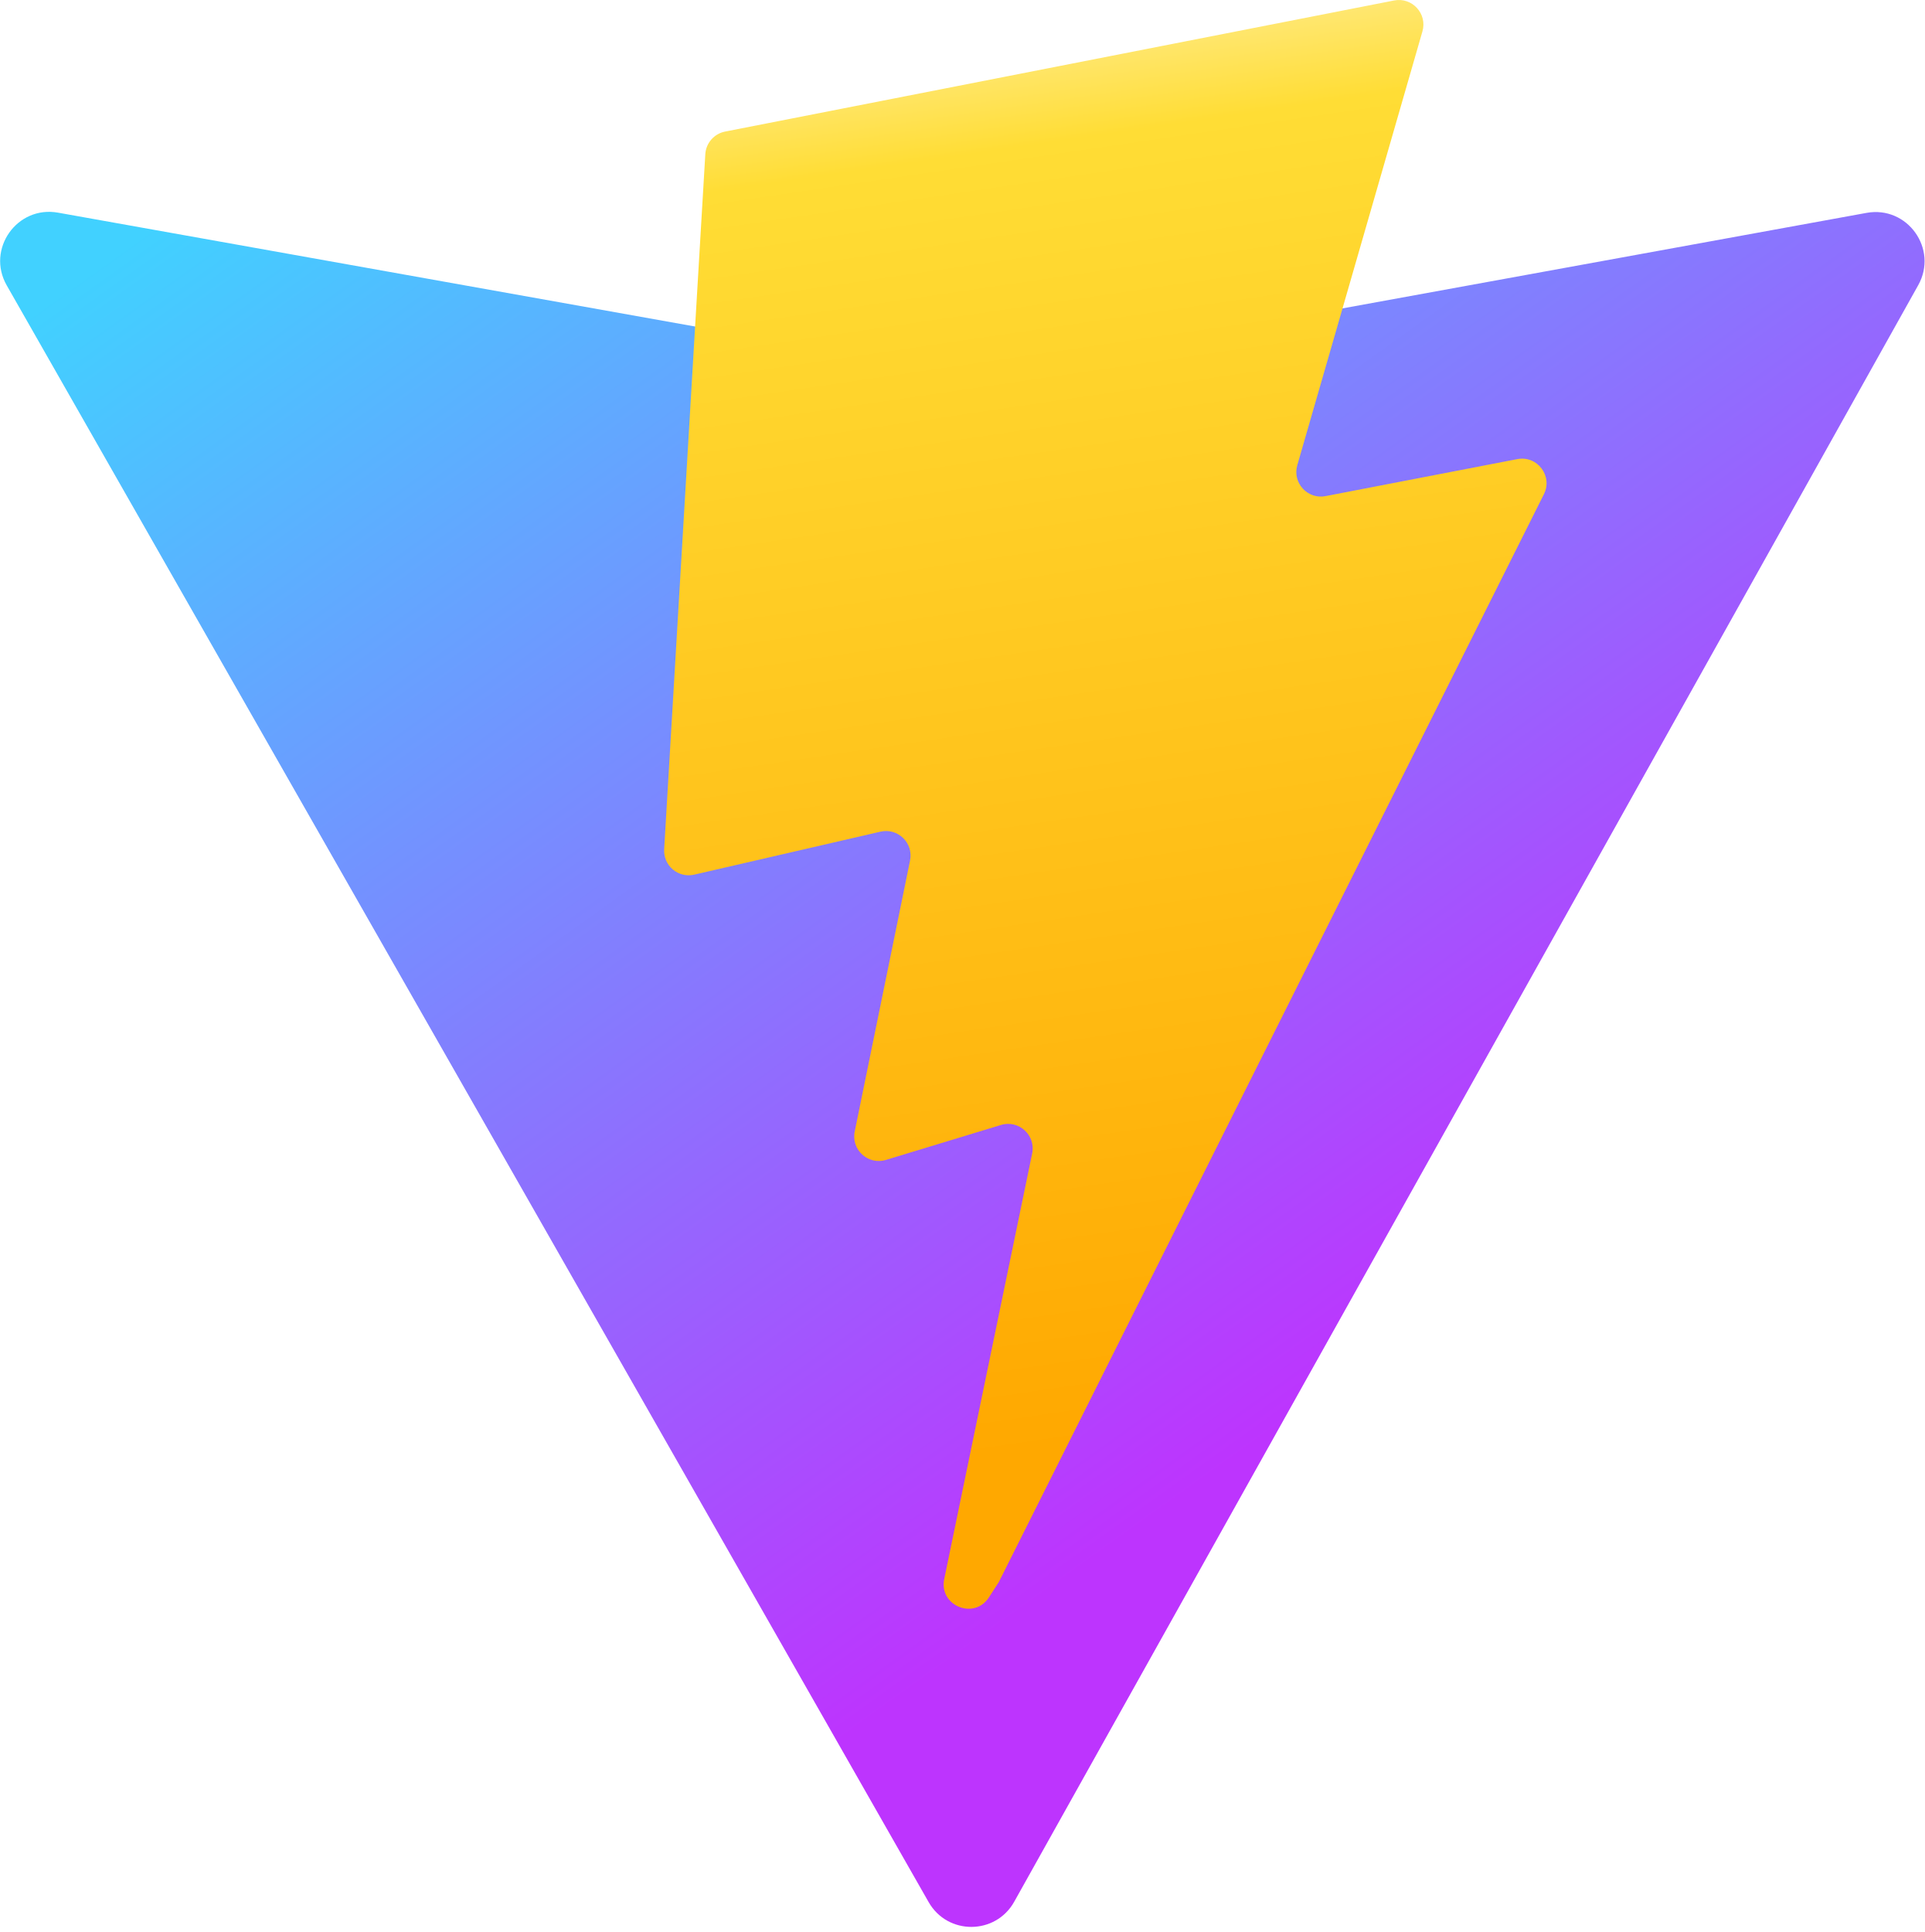
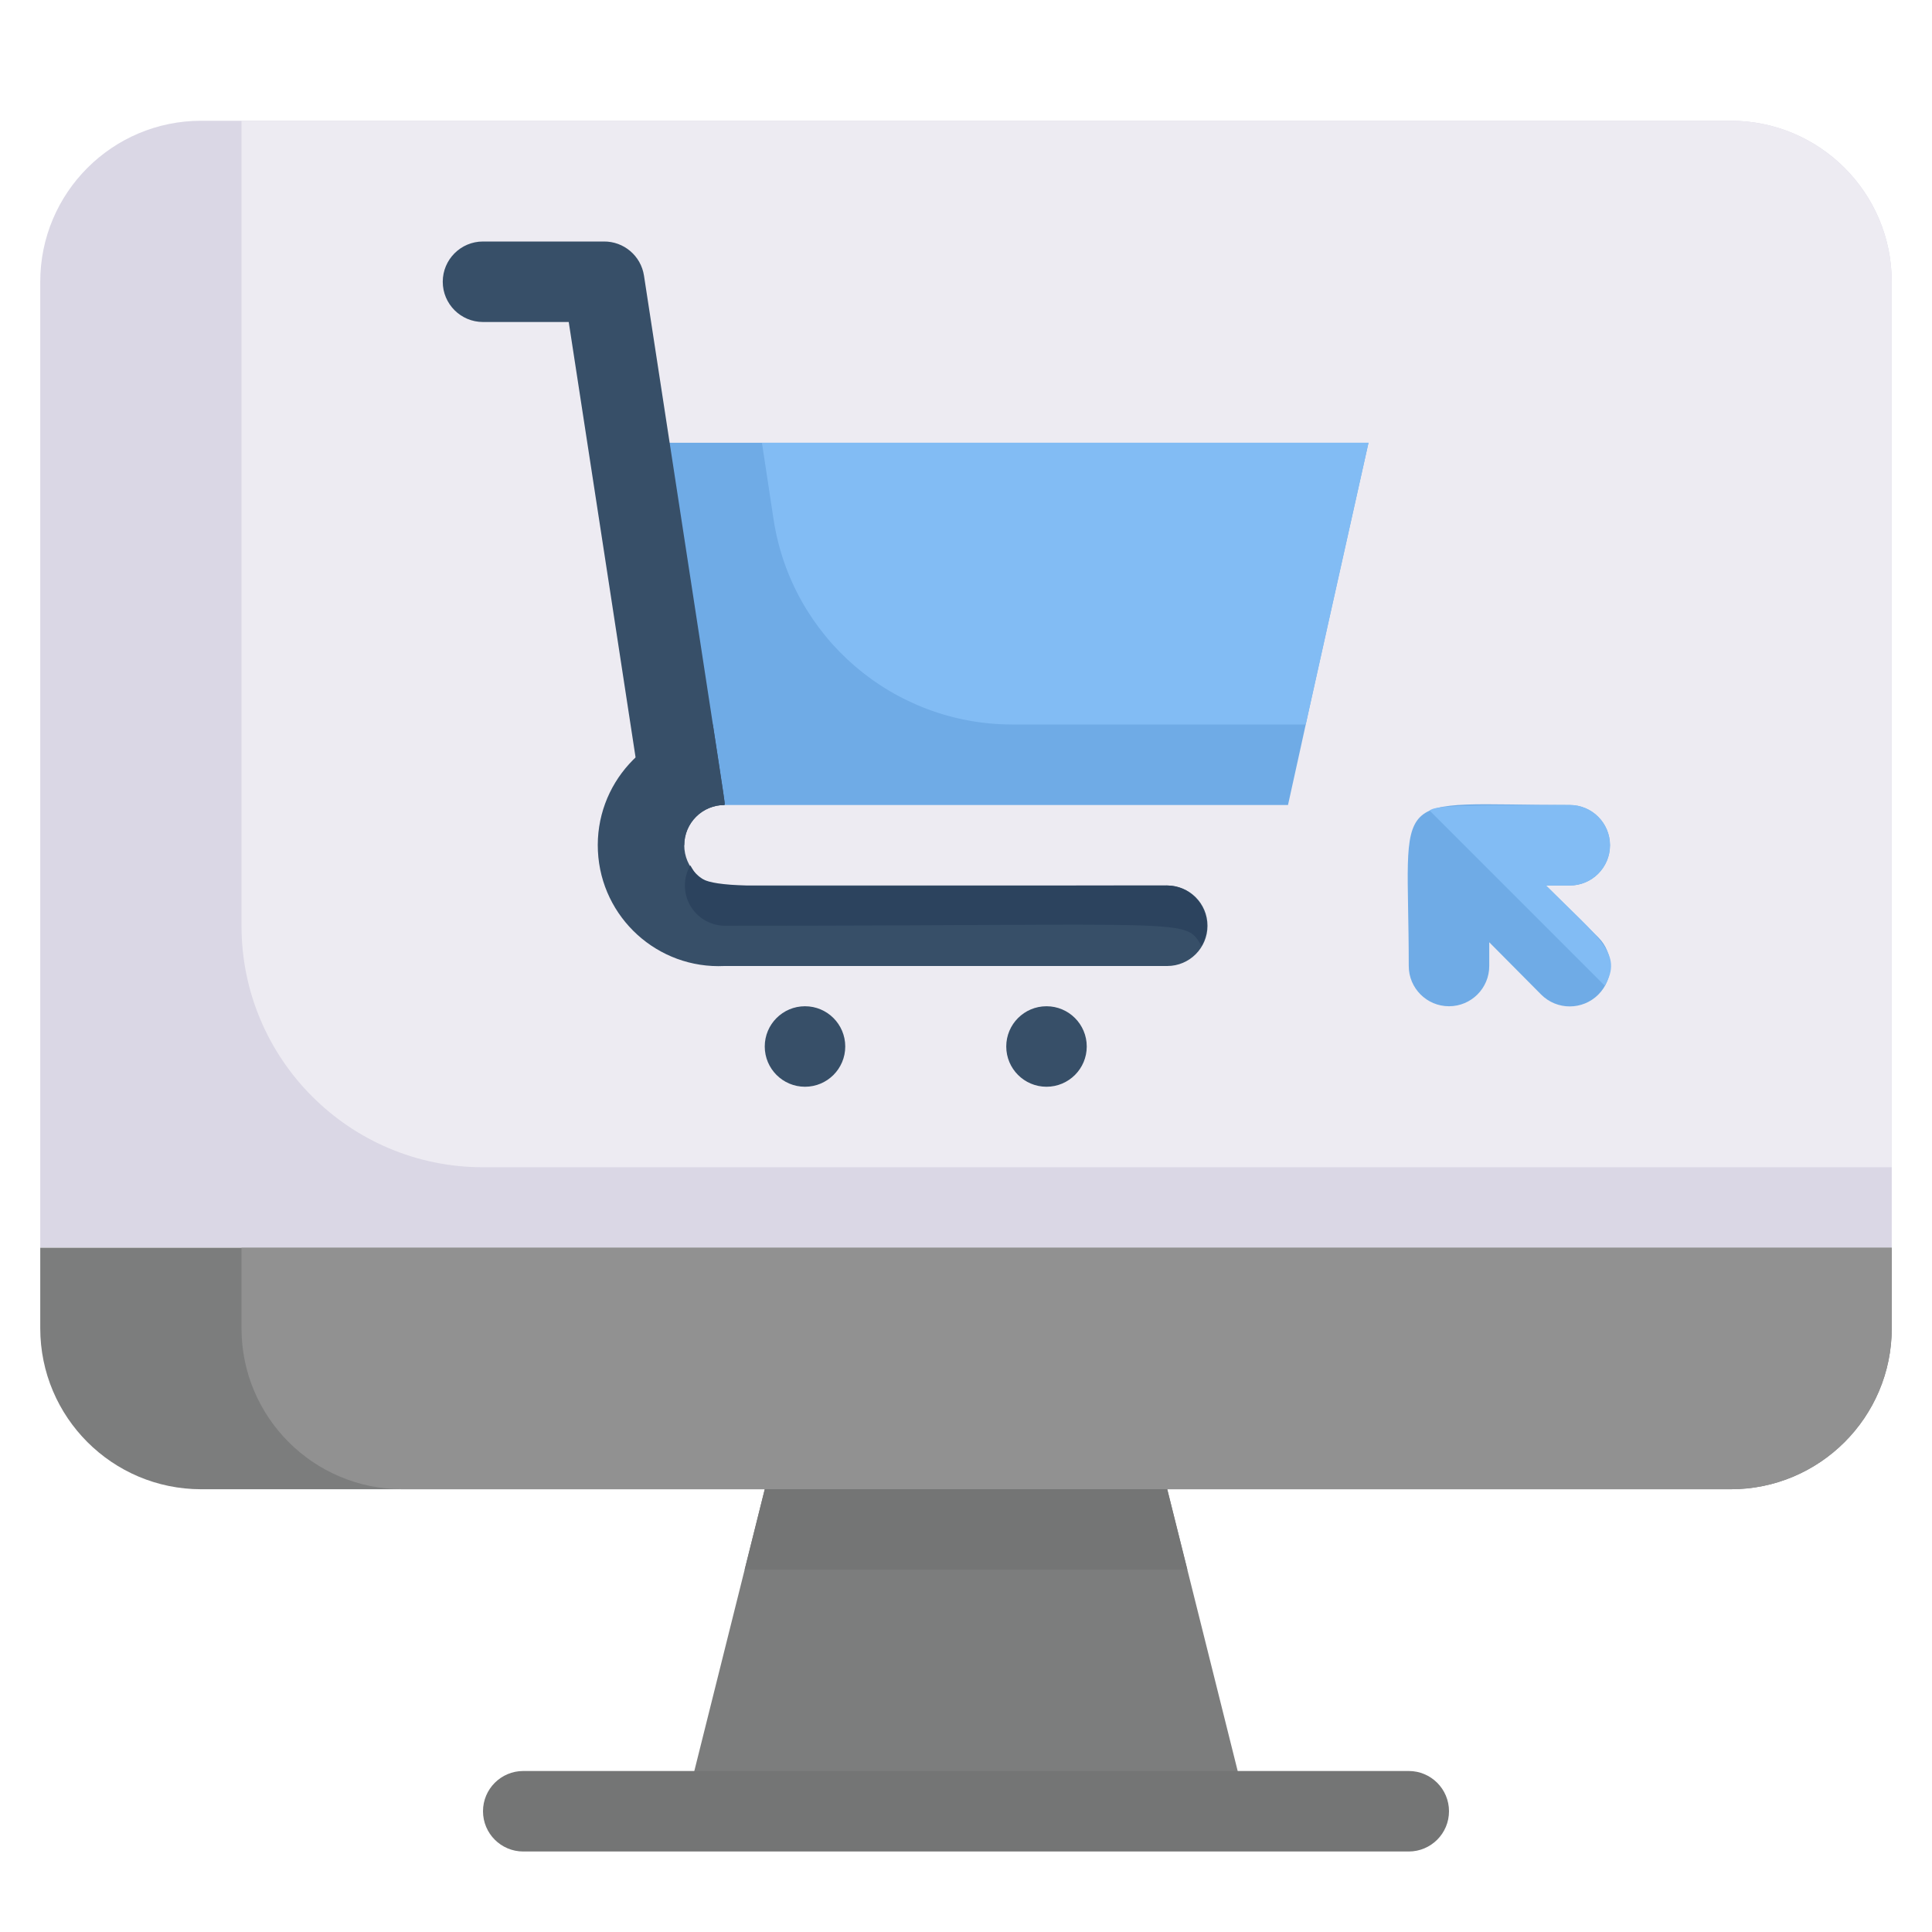
- <svg xmlns="http://www.w3.org/2000/svg" aria-hidden="true" role="img" class="iconify iconify--logos" width="31.88" height="32" preserveAspectRatio="xMidYMid meet" viewBox="0 0 256 257">
+ <svg xmlns="http://www.w3.org/2000/svg" viewBox="0 0 48 48">
  <defs>
-     <linearGradient id="IconifyId1813088fe1fbc01fb466" x1="-.828%" x2="57.636%" y1="7.652%" y2="78.411%">
-       <stop offset="0%" stop-color="#41D1FF" />
-       <stop offset="100%" stop-color="#BD34FE" />
-     </linearGradient>
-     <linearGradient id="IconifyId1813088fe1fbc01fb467" x1="43.376%" x2="50.316%" y1="2.242%" y2="89.03%">
-       <stop offset="0%" stop-color="#FFEA83" />
-       <stop offset="8.333%" stop-color="#FFDD35" />
-       <stop offset="100%" stop-color="#FFA800" />
-     </linearGradient>
+     <style>.cls-2{fill:#7c7d7d}.cls-3{fill:#747575}.cls-6{fill:#6fabe6}.cls-7{fill:#82bcf4}.cls-8{fill:#374f68}</style>
  </defs>
-   <path fill="url(#IconifyId1813088fe1fbc01fb466)" d="M255.153 37.938L134.897 252.976c-2.483 4.44-8.862 4.466-11.382.048L.875 37.958c-2.746-4.814 1.371-10.646 6.827-9.67l120.385 21.517a6.537 6.537 0 0 0 2.322-.004l117.867-21.483c5.438-.991 9.574 4.796 6.877 9.62Z" />
-   <path fill="url(#IconifyId1813088fe1fbc01fb467)" d="M185.432.063L96.44 17.501a3.268 3.268 0 0 0-2.634 3.014l-5.474 92.456a3.268 3.268 0 0 0 3.997 3.378l24.777-5.718c2.318-.535 4.413 1.507 3.936 3.838l-7.361 36.047c-.495 2.426 1.782 4.5 4.151 3.78l15.304-4.649c2.372-.72 4.652 1.36 4.15 3.788l-11.698 56.621c-.732 3.542 3.979 5.473 5.943 2.437l1.313-2.028l72.516-144.72c1.215-2.423-.88-5.186-3.54-4.672l-25.505 4.922c-2.396.462-4.435-1.77-3.759-4.114l16.646-57.705c.677-2.35-1.37-4.583-3.769-4.113Z" />
+   <g id="Ecommerce">
+     <path d="M47 31H1V7a4 4 0 0 1 4-4h38a4 4 0 0 1 4 4z" style="fill:#dad7e5" />
+     <path class="cls-2" d="M43 37H5a4 4 0 0 1-4-4v-2h46v2a4 4 0 0 1-4 4zM31 45H17l2-8h10l2 8z" />
+     <path class="cls-3" d="M35 46H13a1 1 0 0 1 0-2h22a1 1 0 0 1 0 2z" />
+     <path d="M47 7v22H12a6 6 0 0 1-6-6V3h37a4 4 0 0 1 4 4z" style="fill:#edebf2" />
+     <path d="M47 31v2a4 4 0 0 1-4 4H10a4 4 0 0 1-4-4v-2z" style="fill:#919191" />
+     <path class="cls-3" d="M29.5 39h-11l.5-2h10l.5 2z" />
+     <path class="cls-6" d="M34 11c-1.79 8-1.41 6.34-2 9H17l-1.38-9z" />
+     <path class="cls-7" d="m34 11-1.56 7h-7.29a6 6 0 0 1-5.93-5.09L18.93 11z" />
+     <path class="cls-8" d="M18 20a1 1 0 0 0-1 1 1 1 0 0 1-1-.85c-.27-1.69 0 0-1.87-12.15H12a1 1 0 0 1 0-2h3a1 1 0 0 1 1 .85c2.24 14.6 2 12.98 2 13.15z" />
+     <path class="cls-8" d="M29 24H18a3 3 0 0 1-.29-6c.31 2.05.29 1.85.29 2a1 1 0 0 0 0 2h11a1 1 0 0 1 0 2z" />
+     <path d="M17.15 21.5A1 1 0 0 0 18 23c11.75 0 11.43-.2 11.85.5A1 1 0 0 0 29 22c-11.75 0-11.43.2-11.85-.5z" style="fill:#2c435e" />
+     <path class="cls-8" d="M21 26a1 1 0 0 0-2 0 1 1 0 0 0 2 0M27 26a1 1 0 0 0-2 0 1 1 0 0 0 2 0" />
+     <path class="cls-6" d="M39.71 23.29a1 1 0 0 1-1.42 1.42L37 23.41V24a1 1 0 0 1-2 0c0-4.52-.6-4 4-4a1 1 0 0 1 0 2h-.59z" />
+     <path class="cls-7" d="m39.87 24.49-4.35-4.35C35.63 20 36.66 20 39 20a1 1 0 0 1 0 2h-.59c1.35 1.34 1.92 1.7 1.46 2.49z" />
+   </g>
</svg>
